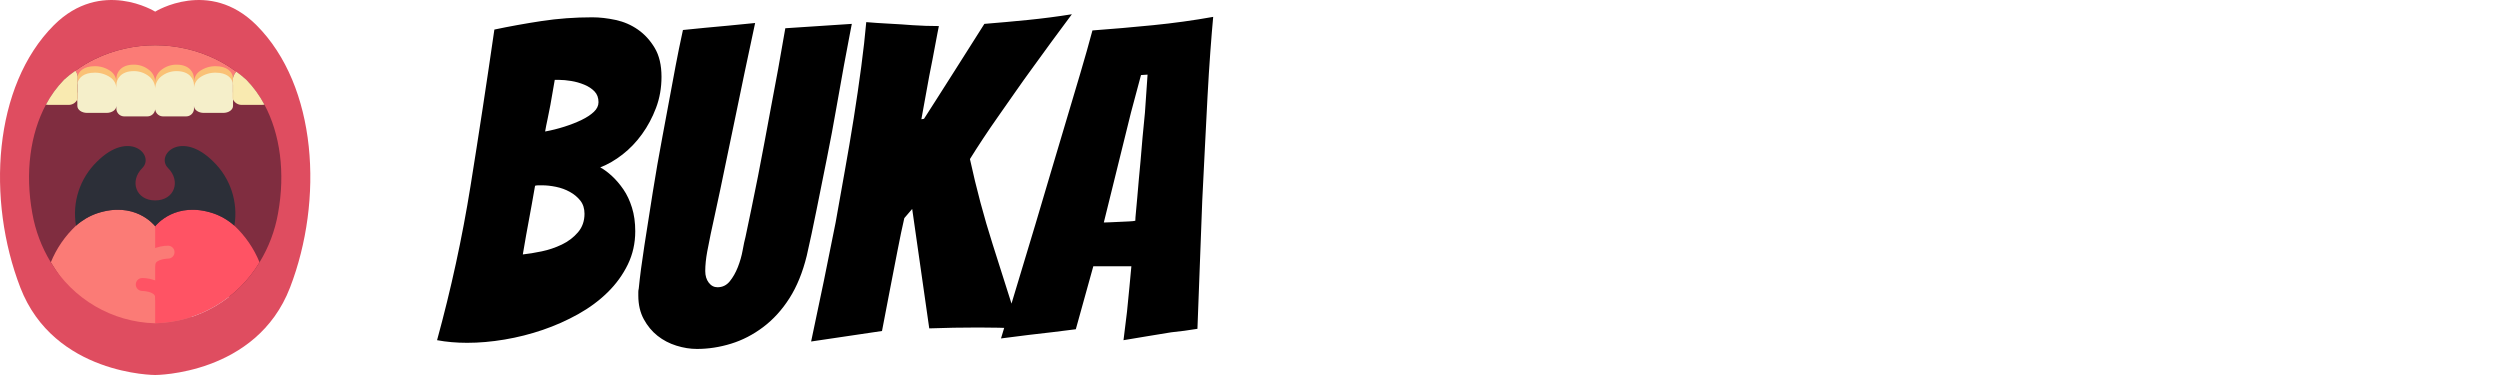
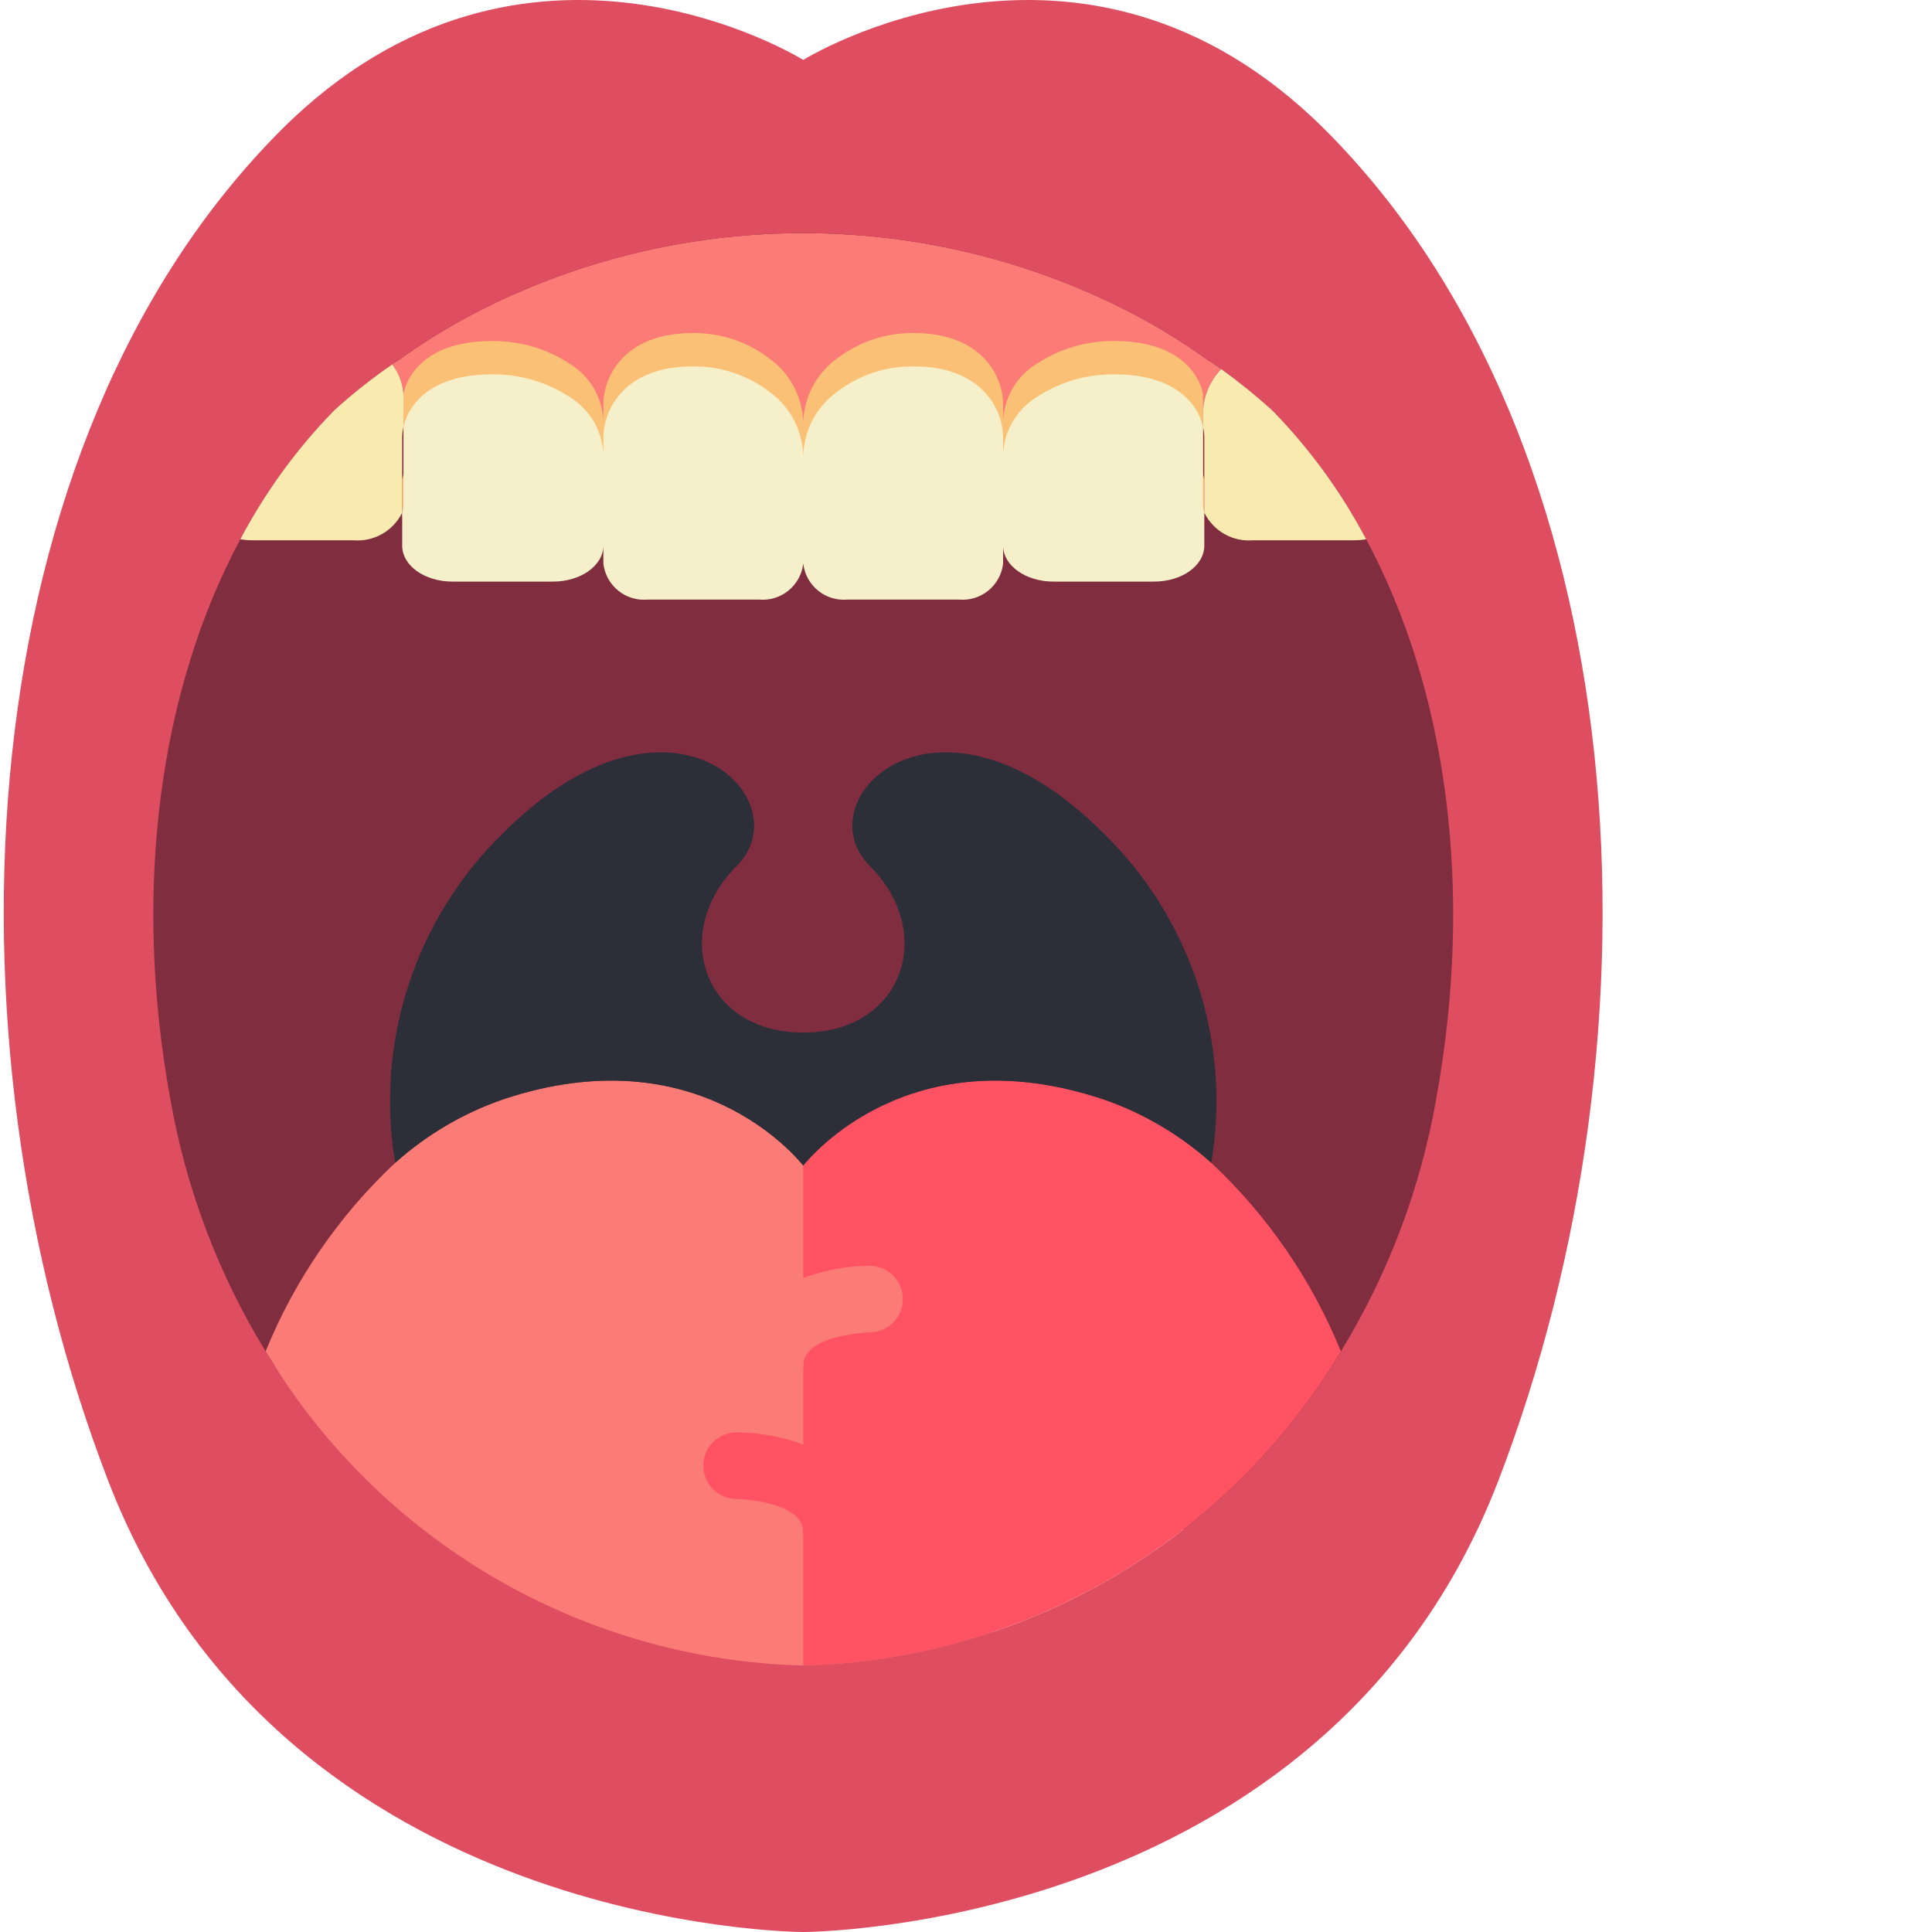
- <svg xmlns="http://www.w3.org/2000/svg" style="isolation:isolate" viewBox="0 0 160 24" width="160pt" height="24pt">
+ <svg xmlns="http://www.w3.org/2000/svg" version="1.1" width="512" height="512" x="0" y="0" viewBox="0 0 511 511.994" style="enable-background:new 0 0 512 512" xml:space="preserve" class="">
  <g>
-     <path d=" M 3.656 1.862 C 3.602 1.862 2.574 5.88 2.525 5.872 C 1.523 7.742 1.18 11.044 1.656 13.655 C 1.85 14.764 2.251 15.827 2.839 16.788 C 3.141 16.084 4.068 19.697 4.863 18.997 L 15.001 18.997 C 15.795 19.697 16.722 16.084 17.024 16.788 C 17.612 15.827 18.013 14.764 18.208 13.655 C 18.683 11.044 18.34 7.742 17.339 5.872 C 17.289 5.88 15.124 1.965 15.07 1.965 L 3.656 1.862 Z " fill="rgb(128,45,64)" />
-     <path d=" M 9.932 14.479 L 12.983 22.035 L 9.932 22.577 C 7.486 22.573 4.809 19.332 3.253 16.788 C 3.614 15.9 4.163 15.101 4.863 14.445 C 5.254 14.095 5.711 13.826 6.207 13.655 C 8.607 12.856 9.845 14.375 9.932 14.479 L 9.932 14.479 Z " fill="rgb(251,123,118)" />
-     <path d=" M 16.61 16.788 C 15.201 19.146 12.682 20.618 9.936 20.69 L 9.932 20.69 L 9.932 14.479 C 10.019 14.375 11.256 12.856 13.656 13.655 C 14.152 13.826 14.61 14.095 15.001 14.445 C 15.7 15.101 16.249 15.9 16.61 16.788 L 16.61 16.788 Z " fill="rgb(255,83,100)" />
-     <path d=" M 15.001 14.445 C 14.61 14.095 14.152 13.826 13.656 13.655 C 11.256 12.856 10.019 14.375 9.932 14.479 C 9.845 14.375 8.607 12.856 6.207 13.655 C 5.711 13.826 5.254 14.095 4.863 14.445 C 4.61 12.941 5.113 11.408 6.207 10.345 C 8.276 8.276 9.932 9.931 9.104 10.759 C 8.276 11.586 8.69 12.823 9.928 12.827 L 9.936 12.827 C 11.173 12.823 11.587 11.586 10.759 10.759 C 9.932 9.931 11.587 8.276 13.656 10.345 C 14.75 11.408 15.253 12.941 15.001 14.445 L 15.001 14.445 Z " fill="rgb(44,47,56)" />
-     <path d=" M 15.125 4.585 C 14.983 4.73 14.901 4.924 14.897 5.127 L 14.897 5.3 C 14.827 4.994 14.525 4.651 13.805 4.651 C 13.455 4.645 13.111 4.746 12.82 4.94 C 12.579 5.094 12.428 5.355 12.414 5.64 L 12.414 5.441 C 12.414 5.073 12.137 4.552 11.31 4.552 C 10.958 4.546 10.614 4.661 10.337 4.878 C 10.088 5.064 9.939 5.354 9.932 5.665 C 9.924 5.354 9.775 5.064 9.526 4.878 C 9.249 4.661 8.906 4.546 8.554 4.552 C 7.726 4.552 7.449 5.073 7.449 5.441 L 7.449 5.64 C 7.435 5.355 7.284 5.094 7.043 4.94 C 6.752 4.746 6.409 4.645 6.058 4.651 C 5.338 4.651 5.036 4.994 4.966 5.3 L 4.966 4.928 C 4.964 4.783 4.914 4.642 4.825 4.527 L 4.875 4.489 L 4.883 4.489 C 5.256 4.219 5.652 3.982 6.067 3.782 C 6.071 3.782 6.071 3.778 6.075 3.778 C 8.512 2.603 11.351 2.603 13.788 3.778 C 13.792 3.778 13.792 3.782 13.796 3.782 C 14.211 3.982 14.607 4.219 14.98 4.489 L 14.988 4.489 C 15.034 4.523 15.079 4.556 15.125 4.585 L 15.125 4.585 Z " fill="rgb(251,123,118)" />
-     <g>
-       <path d=" M 9.932 5.251 L 9.932 6.587 C 9.9 6.861 9.656 7.06 9.381 7.034 L 7.999 7.034 C 7.725 7.06 7.48 6.861 7.449 6.587 L 7.449 5.027 C 7.449 4.659 7.726 4.138 8.554 4.138 C 8.906 4.132 9.249 4.248 9.526 4.465 C 9.775 4.65 9.924 4.94 9.932 5.251 L 9.932 5.251 Z  M 7.449 5.226 L 7.449 6.364 C 7.449 6.612 7.167 6.811 6.824 6.811 L 5.574 6.811 C 5.227 6.811 4.95 6.612 4.95 6.364 L 4.95 5.954 C 4.961 5.922 4.967 5.889 4.966 5.855 L 4.966 4.887 C 5.036 4.58 5.338 4.237 6.058 4.237 C 6.408 4.231 6.752 4.332 7.043 4.527 C 7.284 4.68 7.435 4.941 7.449 5.226 L 7.449 5.226 Z  M 12.414 5.027 L 12.414 6.587 C 12.383 6.861 12.139 7.06 11.864 7.034 L 10.482 7.034 C 10.208 7.06 9.963 6.861 9.932 6.587 L 9.932 5.251 C 9.939 4.94 10.088 4.65 10.337 4.465 C 10.614 4.248 10.958 4.132 11.31 4.138 C 12.137 4.138 12.414 4.659 12.414 5.027 Z  M 14.914 5.954 L 14.914 6.364 C 14.914 6.612 14.637 6.811 14.289 6.811 L 13.039 6.811 C 12.696 6.811 12.414 6.612 12.414 6.364 L 12.414 5.226 C 12.428 4.941 12.579 4.68 12.82 4.527 C 13.111 4.332 13.455 4.231 13.805 4.237 C 14.525 4.237 14.827 4.58 14.897 4.887 L 14.897 5.855 C 14.897 5.889 14.902 5.922 14.914 5.954 L 14.914 5.954 Z " fill="rgb(250,193,118)" />
+     <path fill="#802d40" d="M78.48 39.719c-1.148 0-23.066 85.715-24.125 85.539-21.363 39.898-28.69 110.344-18.539 166.047a191.41 191.41 0 0 0 25.246 66.824c6.446-15.008 26.22 62.059 43.168 47.14h216.278c16.945 14.919 36.722-62.148 43.164-47.14a191.334 191.334 0 0 0 25.246-66.824c10.152-55.703 2.828-126.149-18.535-166.047-1.059.176-47.254-83.332-48.403-83.332zm0 0" opacity="1" data-original="#802d40" class="" />
+     <path fill="#fb7b76" d="m212.367 308.871 65.106 161.192-65.106 11.582c-52.172-.09-109.285-69.227-142.476-123.516a141.661 141.661 0 0 1 34.34-49.965 83.887 83.887 0 0 1 28.687-16.86c51.203-17.038 77.598 15.36 79.45 17.567zm0 0" opacity="1" data-original="#fb7b76" />
+     <path fill="#ff5364" d="M354.844 358.129c-30.07 50.305-83.801 81.715-142.387 83.246h-.09V308.871c1.856-2.207 28.25-34.605 79.45-17.566a83.904 83.904 0 0 1 28.69 16.86 141.6 141.6 0 0 1 34.337 49.964zm0 0" opacity="1" data-original="#ff5364" />
+     <path fill="#2c2f38" d="M320.508 308.164a83.904 83.904 0 0 0-28.692-16.86c-51.199-17.038-77.593 15.36-79.449 17.567-1.851-2.207-28.246-34.605-79.449-17.566a83.887 83.887 0 0 0-28.688 16.86 99.135 99.135 0 0 1 28.688-87.481c44.14-44.137 79.45-8.829 61.797 8.828-17.656 17.656-8.828 44.05 17.566 44.136h.176c26.395-.086 35.223-26.48 17.566-44.136s17.657-52.965 61.793-8.828a99.148 99.148 0 0 1 28.692 87.48zm0 0" opacity="1" data-original="#2c2f38" />
+     <path fill="#fb7b76" d="M323.156 97.805a17.007 17.007 0 0 0-4.855 11.562v3.707c-1.504-6.531-7.946-13.86-23.305-13.86a36.758 36.758 0 0 0-21.012 6.18 18.74 18.74 0 0 0-8.652 14.918v-4.234c0-7.86-5.914-18.98-23.566-18.98a32.824 32.824 0 0 0-20.746 6.972 21.553 21.553 0 0 0-8.653 16.774 21.56 21.56 0 0 0-8.648-16.774 32.832 32.832 0 0 0-20.746-6.972c-17.657 0-23.57 11.12-23.57 18.98v4.234a18.72 18.72 0 0 0-8.653-14.917 36.746 36.746 0 0 0-21.008-6.18c-15.36 0-21.804 7.328-23.304 13.86v-7.946a14.44 14.44 0 0 0-3-8.563l1.058-.793h.176a164.327 164.327 0 0 1 25.246-15.093c.09 0 .09-.09.176-.09a189.4 189.4 0 0 1 164.547 0c.09 0 .09.09.175.09a164.178 164.178 0 0 1 25.25 15.093h.176c.969.707 1.942 1.415 2.914 2.032zm0 0" opacity="1" data-original="#fb7b76" />
+     <g fill="#fac176">
+       <path d="M212.367 112.016v28.511c-.672 5.844-5.887 10.078-11.738 9.536h-29.484c-5.856.542-11.07-3.692-11.743-9.536V107.25c0-7.86 5.914-18.98 23.57-18.98a32.832 32.832 0 0 1 20.747 6.972 21.566 21.566 0 0 1 8.648 16.774zM159.402 111.484v24.278c0 5.297-6.004 9.535-13.328 9.535h-26.66c-7.414 0-13.328-4.238-13.328-9.535v-8.739c.242-.68.363-1.398.352-2.12v-20.657c1.5-6.531 7.945-13.86 23.304-13.86a36.775 36.775 0 0 1 21.008 6.18 18.72 18.72 0 0 1 8.652 14.918zM265.332 107.25v33.277c-.668 5.844-5.883 10.078-11.738 9.536h-29.485c-5.855.542-11.07-3.692-11.742-9.536v-28.511a21.559 21.559 0 0 1 8.653-16.774 32.824 32.824 0 0 1 20.746-6.972c17.652 0 23.566 11.12 23.566 18.98zM318.652 127.023v8.739c0 5.297-5.914 9.535-13.328 9.535h-26.66c-7.328 0-13.332-4.238-13.332-9.535v-24.278a18.74 18.74 0 0 1 8.652-14.918 36.788 36.788 0 0 1 21.012-6.18c15.36 0 21.8 7.329 23.305 13.86v20.656a5.86 5.86 0 0 0 .351 2.121zm0 0" fill="#fac176" opacity="1" data-original="#fac176" />
    </g>
-     <path d=" M 16.408 1.605 C 13.383 -1.407 9.932 0.745 9.932 0.745 C 9.932 0.745 6.481 -1.407 3.456 1.605 C -0.451 5.507 -0.86 12.803 1.3 18.401 C 3.46 24 9.932 24 9.932 24 C 9.932 24 16.408 24 18.563 18.401 C 20.719 12.803 20.314 5.507 16.408 1.605 L 16.408 1.605 Z  M 17.794 13.655 C 17.599 14.764 17.198 15.827 16.61 16.788 C 15.201 19.146 12.682 20.618 9.936 20.69 L 9.928 20.69 C 7.181 20.618 4.662 19.146 3.253 16.788 C 2.665 15.827 2.264 14.764 2.069 13.655 C 1.594 11.044 1.937 8.569 2.938 6.699 C 3.243 6.122 3.627 5.591 4.081 5.123 L 4.101 5.102 L 4.109 5.094 C 4.335 4.889 4.574 4.699 4.825 4.527 L 4.875 4.489 L 4.883 4.489 C 5.256 4.219 5.652 3.982 6.067 3.782 C 6.071 3.782 6.071 3.778 6.075 3.778 C 8.512 2.603 11.351 2.603 13.788 3.778 C 13.792 3.778 13.792 3.782 13.796 3.782 C 14.211 3.982 14.607 4.219 14.98 4.489 L 14.988 4.489 C 15.034 4.523 15.079 4.556 15.125 4.585 C 15.343 4.743 15.553 4.913 15.754 5.094 L 15.762 5.102 L 15.783 5.123 C 16.236 5.592 16.621 6.122 16.925 6.699 C 17.926 8.569 18.27 11.044 17.794 13.655 L 17.794 13.655 Z " fill="rgb(223,77,96)" />
-     <path d=" M 9.932 5.665 L 9.932 7.001 C 9.9 7.275 9.656 7.474 9.381 7.448 L 7.999 7.448 C 7.725 7.474 7.48 7.275 7.449 7.001 L 7.449 5.441 C 7.449 5.073 7.726 4.552 8.554 4.552 C 8.906 4.546 9.249 4.661 9.526 4.878 C 9.775 5.064 9.924 5.354 9.932 5.665 L 9.932 5.665 Z  M 7.449 5.64 L 7.449 6.778 C 7.449 7.026 7.167 7.225 6.824 7.225 L 5.574 7.225 C 5.227 7.225 4.95 7.026 4.95 6.778 L 4.95 6.368 C 4.961 6.336 4.967 6.303 4.966 6.269 L 4.966 5.3 C 5.036 4.994 5.338 4.651 6.058 4.651 C 6.409 4.645 6.752 4.746 7.043 4.94 C 7.284 5.094 7.435 5.355 7.449 5.64 L 7.449 5.64 Z  M 12.414 5.441 L 12.414 7.001 C 12.383 7.275 12.139 7.474 11.864 7.448 L 10.482 7.448 C 10.208 7.474 9.963 7.275 9.932 7.001 L 9.932 5.665 C 9.939 5.354 10.088 5.064 10.337 4.878 C 10.614 4.661 10.958 4.546 11.31 4.552 C 12.137 4.552 12.414 5.073 12.414 5.441 L 12.414 5.441 Z  M 14.914 6.368 L 14.914 6.778 C 14.914 7.026 14.637 7.225 14.289 7.225 L 13.039 7.225 C 12.696 7.225 12.414 7.026 12.414 6.778 L 12.414 5.64 C 12.428 5.355 12.579 5.094 12.82 4.94 C 13.111 4.746 13.455 4.645 13.805 4.651 C 14.525 4.651 14.827 4.994 14.897 5.3 L 14.897 6.269 C 14.897 6.303 14.902 6.336 14.914 6.368 L 14.914 6.368 Z " fill="rgb(245,239,202)" />
-     <path d=" M 16.925 6.699 C 16.874 6.708 16.823 6.712 16.772 6.711 L 15.522 6.711 C 15.268 6.734 15.026 6.597 14.914 6.368 L 14.914 5.441 C 14.914 5.394 14.909 5.347 14.897 5.3 L 14.897 5.127 C 14.901 4.924 14.983 4.73 15.125 4.585 C 15.343 4.743 15.553 4.913 15.754 5.094 L 15.762 5.102 L 15.783 5.123 C 16.236 5.592 16.621 6.122 16.925 6.699 L 16.925 6.699 Z  M 4.966 4.928 L 4.966 5.3 C 4.955 5.346 4.949 5.394 4.95 5.441 L 4.95 6.368 C 4.837 6.597 4.596 6.734 4.341 6.711 L 3.092 6.711 C 3.04 6.712 2.989 6.708 2.939 6.699 C 3.243 6.122 3.627 5.591 4.081 5.123 L 4.101 5.102 L 4.109 5.094 C 4.335 4.889 4.574 4.699 4.825 4.527 C 4.914 4.642 4.964 4.783 4.966 4.928 L 4.966 4.928 Z " fill="rgb(249,234,176)" />
-     <path d=" M 10.345 19.448 C 10.117 19.448 9.932 19.263 9.932 19.035 C 9.932 18.644 9.111 18.621 9.104 18.621 C 8.875 18.621 8.69 18.435 8.69 18.207 C 8.69 17.978 8.875 17.793 9.104 17.793 C 9.676 17.793 10.759 18.052 10.759 19.034 C 10.759 19.263 10.574 19.448 10.345 19.448 L 10.345 19.448 Z " fill="rgb(255,83,100)" />
-     <path d=" M 9.518 17.379 C 9.289 17.379 9.104 17.194 9.104 16.966 C 9.104 15.984 10.187 15.724 10.759 15.724 C 10.986 15.726 11.169 15.911 11.169 16.138 C 11.169 16.365 10.986 16.549 10.759 16.552 C 10.743 16.552 9.932 16.577 9.932 16.966 C 9.932 17.194 9.746 17.379 9.518 17.379 L 9.518 17.379 Z " fill="rgb(251,123,118)" />
+     <path fill="#df4d60" d="M350.52 34.246C285.988-30.02 212.367 15.883 212.367 15.883S138.747-30.02 74.215 34.246c-83.332 83.242-92.07 238.875-45.988 358.313 46.078 119.433 184.14 119.433 184.14 119.433s138.153 0 184.145-119.433c45.992-119.438 37.34-275.07-45.992-358.313zm29.574 257.059a191.418 191.418 0 0 1-25.25 66.824c-30.07 50.305-83.801 81.715-142.387 83.246h-.176c-58.59-1.531-112.32-32.941-142.39-83.246a191.41 191.41 0 0 1-25.246-66.824c-10.153-55.703-2.825-108.492 18.539-148.39a146.93 146.93 0 0 1 24.363-33.634l.441-.441.176-.18a145.998 145.998 0 0 1 15.274-12.094l1.058-.793h.176a164.327 164.327 0 0 1 25.246-15.093c.09 0 .09-.09.176-.09a189.4 189.4 0 0 1 164.547 0c.09 0 .09.09.175.09a164.178 164.178 0 0 1 25.25 15.093h.176c.969.707 1.942 1.415 2.914 2.032a164.026 164.026 0 0 1 13.418 10.855l.176.18.441.441a147.165 147.165 0 0 1 24.364 33.633c21.363 39.899 28.687 92.688 18.539 148.39zm0 0" opacity="1" data-original="#df4d60" class="" />
+     <path fill="#f5efca" d="M212.367 120.844v28.511c-.672 5.844-5.887 10.079-11.738 9.536h-29.484c-5.856.543-11.07-3.692-11.743-9.536v-33.277c0-7.86 5.914-18.98 23.57-18.98a32.832 32.832 0 0 1 20.747 6.972 21.56 21.56 0 0 1 8.648 16.774zM159.402 120.313v24.277c0 5.297-6.004 9.535-13.328 9.535h-26.66c-7.414 0-13.328-4.238-13.328-9.535v-8.738c.242-.68.363-1.399.352-2.122v-20.656c1.5-6.531 7.945-13.86 23.304-13.86a36.746 36.746 0 0 1 21.008 6.18 18.72 18.72 0 0 1 8.652 14.918zM265.332 116.078v33.277c-.668 5.844-5.883 10.079-11.738 9.536h-29.485c-5.855.543-11.07-3.692-11.742-9.536v-28.511a21.553 21.553 0 0 1 8.653-16.774 32.824 32.824 0 0 1 20.746-6.972c17.652 0 23.566 11.12 23.566 18.98zM318.652 135.852v8.738c0 5.297-5.914 9.535-13.328 9.535h-26.66c-7.328 0-13.332-4.238-13.332-9.535v-24.278a18.74 18.74 0 0 1 8.652-14.917 36.758 36.758 0 0 1 21.012-6.18c15.36 0 21.8 7.328 23.305 13.86v20.655a5.86 5.86 0 0 0 .351 2.122zm0 0" opacity="1" data-original="#f5efca" />
+     <path fill="#f9eab0" d="M361.555 142.914c-1.078.18-2.172.266-3.266.262h-26.66a13.157 13.157 0 0 1-12.977-7.324v-19.774c.008-1.012-.109-2.02-.351-3.004v-3.707a17.007 17.007 0 0 1 4.855-11.562 164.026 164.026 0 0 1 13.418 10.855l.176.18.441.441a147.165 147.165 0 0 1 24.364 33.633zM106.438 105.129v7.945a11.988 11.988 0 0 0-.352 3.004v19.774a13.16 13.16 0 0 1-12.977 7.324H66.45a19.451 19.451 0 0 1-3.265-.262 146.93 146.93 0 0 1 24.363-33.633l.441-.441.176-.18a145.998 145.998 0 0 1 15.274-12.094 14.44 14.44 0 0 1 3 8.563zm0 0" opacity="1" data-original="#f9eab0" />
+     <path fill="#ff5364" d="M221.195 414.89a8.829 8.829 0 0 1-8.828-8.827c0-8.333-17.504-8.829-17.652-8.829-4.88 0-8.828-3.953-8.828-8.828s3.949-8.824 8.828-8.824c12.207 0 35.308 5.531 35.308 26.48a8.829 8.829 0 0 1-8.828 8.829zm0 0" opacity="1" data-original="#ff5364" />
+     <path fill="#fb7b76" d="M203.54 370.754c-4.876 0-8.825-3.953-8.825-8.828 0-20.95 23.101-26.485 35.308-26.485a8.829 8.829 0 0 1 0 17.657c-.335 0-17.656.53-17.656 8.828a8.829 8.829 0 0 1-8.828 8.828zm0 0" opacity="1" data-original="#fb7b76" />
  </g>
-   <path d=" M 40.656 14.8 L 40.656 14.8 Q 40.656 15.948 40.18 16.928 L 40.18 16.928 L 40.18 16.928 Q 39.704 17.908 38.892 18.706 L 38.892 18.706 L 38.892 18.706 Q 38.08 19.504 37.002 20.106 L 37.002 20.106 L 37.002 20.106 Q 35.924 20.708 34.734 21.114 L 34.734 21.114 L 34.734 21.114 Q 33.544 21.52 32.298 21.73 L 32.298 21.73 L 32.298 21.73 Q 31.052 21.94 29.904 21.94 L 29.904 21.94 L 29.904 21.94 Q 28.868 21.94 27.972 21.772 L 27.972 21.772 L 27.972 21.772 Q 29.316 16.872 30.114 11.902 L 30.114 11.902 L 30.114 11.902 Q 30.912 6.932 31.64 1.892 L 31.64 1.892 L 31.64 1.892 Q 33.096 1.584 34.664 1.346 L 34.664 1.346 L 34.664 1.346 Q 36.232 1.108 37.912 1.108 L 37.912 1.108 L 37.912 1.108 Q 38.612 1.108 39.396 1.276 L 39.396 1.276 L 39.396 1.276 Q 40.18 1.444 40.824 1.892 L 40.824 1.892 L 40.824 1.892 Q 41.468 2.34 41.902 3.068 L 41.902 3.068 L 41.902 3.068 Q 42.336 3.796 42.336 4.916 L 42.336 4.916 L 42.336 4.916 Q 42.336 5.98 41.986 6.904 L 41.986 6.904 L 41.986 6.904 Q 41.636 7.828 41.09 8.584 L 41.09 8.584 L 41.09 8.584 Q 40.544 9.34 39.844 9.886 L 39.844 9.886 L 39.844 9.886 Q 39.144 10.432 38.416 10.712 L 38.416 10.712 L 38.416 10.712 Q 38.78 10.908 39.172 11.272 L 39.172 11.272 L 39.172 11.272 Q 39.564 11.636 39.9 12.126 L 39.9 12.126 L 39.9 12.126 Q 40.236 12.616 40.446 13.288 L 40.446 13.288 L 40.446 13.288 Q 40.656 13.96 40.656 14.8 L 40.656 14.8 L 40.656 14.8 Z  M 34.244 11.888 L 34.244 11.888 Q 34.132 12.56 34.034 13.078 L 34.034 13.078 L 34.034 13.078 Q 33.936 13.596 33.852 14.072 L 33.852 14.072 L 33.852 14.072 Q 33.768 14.548 33.67 15.066 L 33.67 15.066 L 33.67 15.066 Q 33.572 15.584 33.46 16.284 L 33.46 16.284 L 33.46 16.284 Q 33.992 16.228 34.664 16.088 L 34.664 16.088 L 34.664 16.088 Q 35.336 15.948 35.952 15.654 L 35.952 15.654 L 35.952 15.654 Q 36.568 15.36 36.988 14.87 L 36.988 14.87 L 36.988 14.87 Q 37.408 14.38 37.408 13.68 L 37.408 13.68 L 37.408 13.68 Q 37.408 13.176 37.142 12.84 L 37.142 12.84 L 37.142 12.84 Q 36.876 12.504 36.47 12.28 L 36.47 12.28 L 36.47 12.28 Q 36.064 12.056 35.588 11.958 L 35.588 11.958 L 35.588 11.958 Q 35.112 11.86 34.692 11.86 L 34.692 11.86 L 34.692 11.86 Q 34.552 11.86 34.454 11.86 L 34.454 11.86 L 34.454 11.86 Q 34.356 11.86 34.244 11.888 L 34.244 11.888 L 34.244 11.888 Z  M 35.504 5.112 L 35.504 5.112 Q 35.448 5.42 35.378 5.84 L 35.378 5.84 L 35.378 5.84 Q 35.308 6.26 35.224 6.722 L 35.224 6.722 L 35.224 6.722 Q 35.14 7.184 35.042 7.632 L 35.042 7.632 L 35.042 7.632 Q 34.944 8.08 34.888 8.416 L 34.888 8.416 L 34.888 8.416 Q 35.504 8.304 36.12 8.108 L 36.12 8.108 L 36.12 8.108 Q 36.736 7.912 37.226 7.674 L 37.226 7.674 L 37.226 7.674 Q 37.716 7.436 38.01 7.156 L 38.01 7.156 L 38.01 7.156 Q 38.304 6.876 38.304 6.54 L 38.304 6.54 L 38.304 6.54 Q 38.304 6.12 38.052 5.854 L 38.052 5.854 L 38.052 5.854 Q 37.8 5.588 37.394 5.42 L 37.394 5.42 L 37.394 5.42 Q 36.988 5.252 36.554 5.182 L 36.554 5.182 L 36.554 5.182 Q 36.12 5.112 35.784 5.112 L 35.784 5.112 L 35.504 5.112 L 35.504 5.112 Z  M 51.632 16.368 L 51.632 16.368 Q 51.24 17.964 50.526 19.084 L 50.526 19.084 L 50.526 19.084 Q 49.812 20.204 48.846 20.932 L 48.846 20.932 L 48.846 20.932 Q 47.88 21.66 46.788 21.996 L 46.788 21.996 L 46.788 21.996 Q 45.696 22.332 44.604 22.332 L 44.604 22.332 L 44.604 22.332 Q 43.96 22.332 43.288 22.122 L 43.288 22.122 L 43.288 22.122 Q 42.616 21.912 42.084 21.492 L 42.084 21.492 L 42.084 21.492 Q 41.552 21.072 41.202 20.428 L 41.202 20.428 L 41.202 20.428 Q 40.852 19.784 40.852 18.916 L 40.852 18.916 L 40.852 18.916 Q 40.852 18.804 40.852 18.692 L 40.852 18.692 L 40.852 18.692 Q 40.852 18.58 40.88 18.468 L 40.88 18.468 L 40.88 18.468 Q 40.992 17.32 41.244 15.696 L 41.244 15.696 L 41.244 15.696 Q 41.496 14.072 41.776 12.308 L 41.776 12.308 L 41.776 12.308 Q 42.056 10.544 42.392 8.766 L 42.392 8.766 L 42.392 8.766 Q 42.728 6.988 42.994 5.532 L 42.994 5.532 L 42.994 5.532 Q 43.26 4.076 43.456 3.11 L 43.456 3.11 L 43.456 3.11 Q 43.652 2.144 43.708 1.92 L 43.708 1.92 L 43.708 1.92 Q 44.296 1.864 45.108 1.78 L 45.108 1.78 L 45.108 1.78 Q 45.92 1.696 46.62 1.64 L 46.62 1.64 L 46.62 1.64 Q 47.488 1.556 48.328 1.472 L 48.328 1.472 L 48.328 1.472 Q 47.6 4.86 47.04 7.604 L 47.04 7.604 L 47.04 7.604 Q 46.788 8.78 46.55 9.956 L 46.55 9.956 L 46.55 9.956 Q 46.312 11.132 46.102 12.112 L 46.102 12.112 L 46.102 12.112 Q 45.892 13.092 45.738 13.806 L 45.738 13.806 L 45.738 13.806 Q 45.584 14.52 45.486 14.968 L 45.486 14.968 L 45.486 14.968 Q 45.388 15.416 45.262 16.102 L 45.262 16.102 L 45.262 16.102 Q 45.136 16.788 45.136 17.348 L 45.136 17.348 L 45.136 17.348 Q 45.136 17.796 45.36 18.09 L 45.36 18.09 L 45.36 18.09 Q 45.584 18.384 45.92 18.384 L 45.92 18.384 L 45.92 18.384 Q 46.396 18.384 46.704 18.006 L 46.704 18.006 L 46.704 18.006 Q 47.012 17.628 47.222 17.096 L 47.222 17.096 L 47.222 17.096 Q 47.432 16.564 47.53 16.018 L 47.53 16.018 L 47.53 16.018 Q 47.628 15.472 47.712 15.164 L 47.712 15.164 L 47.712 15.164 Q 47.88 14.352 48.09 13.358 L 48.09 13.358 L 48.09 13.358 Q 48.3 12.364 48.51 11.286 L 48.51 11.286 L 48.51 11.286 Q 48.72 10.208 48.93 9.088 L 48.93 9.088 L 48.93 9.088 Q 49.14 7.968 49.336 6.904 L 49.336 6.904 L 49.336 6.904 Q 49.812 4.44 50.26 1.808 L 50.26 1.808 L 54.516 1.528 L 54.516 1.528 Q 54.516 1.528 54.376 2.256 L 54.376 2.256 L 54.376 2.256 Q 54.236 2.984 54.012 4.188 L 54.012 4.188 L 54.012 4.188 Q 53.788 5.392 53.522 6.932 L 53.522 6.932 L 53.522 6.932 Q 53.256 8.472 52.92 10.138 L 52.92 10.138 L 52.92 10.138 Q 52.584 11.804 52.262 13.414 L 52.262 13.414 L 52.262 13.414 Q 51.94 15.024 51.632 16.368 L 51.632 16.368 L 51.632 16.368 Z  M 56.448 21.184 L 51.912 21.856 L 51.912 21.856 Q 52.752 17.936 53.48 14.24 L 53.48 14.24 L 53.48 14.24 Q 53.76 12.644 54.068 10.936 L 54.068 10.936 L 54.068 10.936 Q 54.376 9.228 54.642 7.548 L 54.642 7.548 L 54.642 7.548 Q 54.908 5.868 55.118 4.286 L 55.118 4.286 L 55.118 4.286 Q 55.328 2.704 55.44 1.416 L 55.44 1.416 L 55.44 1.416 Q 56.084 1.472 56.896 1.514 L 56.896 1.514 L 56.896 1.514 Q 57.708 1.556 58.408 1.612 L 58.408 1.612 L 58.408 1.612 Q 59.248 1.668 60.088 1.668 L 60.088 1.668 L 60.088 1.668 Q 60.06 1.78 60.004 2.088 L 60.004 2.088 L 60.004 2.088 Q 59.948 2.396 59.864 2.83 L 59.864 2.83 L 59.864 2.83 Q 59.78 3.264 59.682 3.796 L 59.682 3.796 L 59.682 3.796 Q 59.584 4.328 59.472 4.86 L 59.472 4.86 L 59.472 4.86 Q 59.248 6.092 58.968 7.632 L 58.968 7.632 L 59.136 7.604 L 59.136 7.604 Q 59.416 7.156 59.934 6.358 L 59.934 6.358 L 59.934 6.358 Q 60.452 5.56 61.012 4.664 L 61.012 4.664 L 61.012 4.664 Q 61.572 3.768 62.104 2.942 L 62.104 2.942 L 62.104 2.942 Q 62.636 2.116 63 1.528 L 63 1.528 L 63 1.528 Q 64.4 1.416 65.8 1.276 L 65.8 1.276 L 65.8 1.276 Q 67.2 1.136 68.6 0.912 L 68.6 0.912 L 68.6 0.912 Q 67.284 2.676 66.052 4.384 L 66.052 4.384 L 66.052 4.384 Q 65.52 5.112 64.974 5.896 L 64.974 5.896 L 64.974 5.896 Q 64.428 6.68 63.896 7.436 L 63.896 7.436 L 63.896 7.436 Q 63.364 8.192 62.902 8.892 L 62.902 8.892 L 62.902 8.892 Q 62.44 9.592 62.076 10.18 L 62.076 10.18 L 62.076 10.18 Q 62.692 13.008 63.532 15.64 L 63.532 15.64 L 63.532 15.64 Q 64.372 18.272 65.24 21.016 L 65.24 21.016 L 65.24 21.016 Q 64.596 20.988 63.924 20.974 L 63.924 20.974 L 63.924 20.974 Q 63.252 20.96 62.608 20.96 L 62.608 20.96 L 62.608 20.96 Q 61.796 20.96 61.04 20.974 L 61.04 20.974 L 61.04 20.974 Q 60.284 20.988 59.472 21.016 L 59.472 21.016 L 59.472 21.016 Q 59.22 19.196 58.926 17.194 L 58.926 17.194 L 58.926 17.194 Q 58.632 15.192 58.38 13.372 L 58.38 13.372 L 57.876 13.96 L 57.876 13.96 Q 57.68 14.8 57.442 16.032 L 57.442 16.032 L 57.442 16.032 Q 57.204 17.264 56.98 18.412 L 56.98 18.412 L 56.98 18.412 Q 56.728 19.756 56.448 21.184 L 56.448 21.184 L 56.448 21.184 Z  M 74.956 21.268 L 74.956 21.268 Q 74.256 21.38 73.416 21.52 L 73.416 21.52 L 73.416 21.52 Q 72.576 21.66 71.904 21.772 L 71.904 21.772 L 71.904 21.772 Q 72.016 20.848 72.128 19.952 L 72.128 19.952 L 72.128 19.952 Q 72.212 19.168 72.282 18.384 L 72.282 18.384 L 72.282 18.384 Q 72.352 17.6 72.408 17.04 L 72.408 17.04 L 69.972 17.04 L 68.852 21.072 L 68.852 21.072 Q 68.236 21.156 67.396 21.254 L 67.396 21.254 L 67.396 21.254 Q 66.556 21.352 65.828 21.436 L 65.828 21.436 L 65.828 21.436 Q 64.932 21.548 64.064 21.66 L 64.064 21.66 L 64.064 21.66 Q 65.184 17.936 66.276 14.324 L 66.276 14.324 L 66.276 14.324 Q 66.724 12.812 67.214 11.16 L 67.214 11.16 L 67.214 11.16 Q 67.704 9.508 68.194 7.87 L 68.194 7.87 L 68.194 7.87 Q 68.684 6.232 69.132 4.72 L 69.132 4.72 L 69.132 4.72 Q 69.58 3.208 69.916 1.948 L 69.916 1.948 L 69.916 1.948 Q 71.82 1.808 73.794 1.612 L 73.794 1.612 L 73.794 1.612 Q 75.768 1.416 77.644 1.08 L 77.644 1.08 L 77.644 1.08 Q 77.56 1.976 77.462 3.306 L 77.462 3.306 L 77.462 3.306 Q 77.364 4.636 77.28 6.204 L 77.28 6.204 L 77.28 6.204 Q 77.196 7.772 77.112 9.48 L 77.112 9.48 L 77.112 9.48 Q 77.028 11.188 76.944 12.84 L 76.944 12.84 L 76.944 12.84 Q 76.804 16.704 76.636 21.044 L 76.636 21.044 L 76.636 21.044 Q 75.796 21.184 74.956 21.268 L 74.956 21.268 L 74.956 21.268 Z  M 72.38 7.212 L 70.644 14.24 L 70.644 14.24 Q 70.756 14.24 71.05 14.226 L 71.05 14.226 L 71.05 14.226 Q 71.344 14.212 71.666 14.198 L 71.666 14.198 L 71.666 14.198 Q 71.988 14.184 72.268 14.17 L 72.268 14.17 L 72.268 14.17 Q 72.548 14.156 72.66 14.128 L 72.66 14.128 L 72.66 14.128 Q 72.66 13.96 72.702 13.554 L 72.702 13.554 L 72.702 13.554 Q 72.744 13.148 72.786 12.63 L 72.786 12.63 L 72.786 12.63 Q 72.828 12.112 72.884 11.496 L 72.884 11.496 L 72.884 11.496 Q 72.94 10.88 72.996 10.292 L 72.996 10.292 L 72.996 10.292 Q 73.108 8.864 73.276 7.212 L 73.276 7.212 L 73.444 4.776 L 73.024 4.804 L 72.38 7.212 L 72.38 7.212 Z " fill="rgb(0,0,0)" />
</svg>
